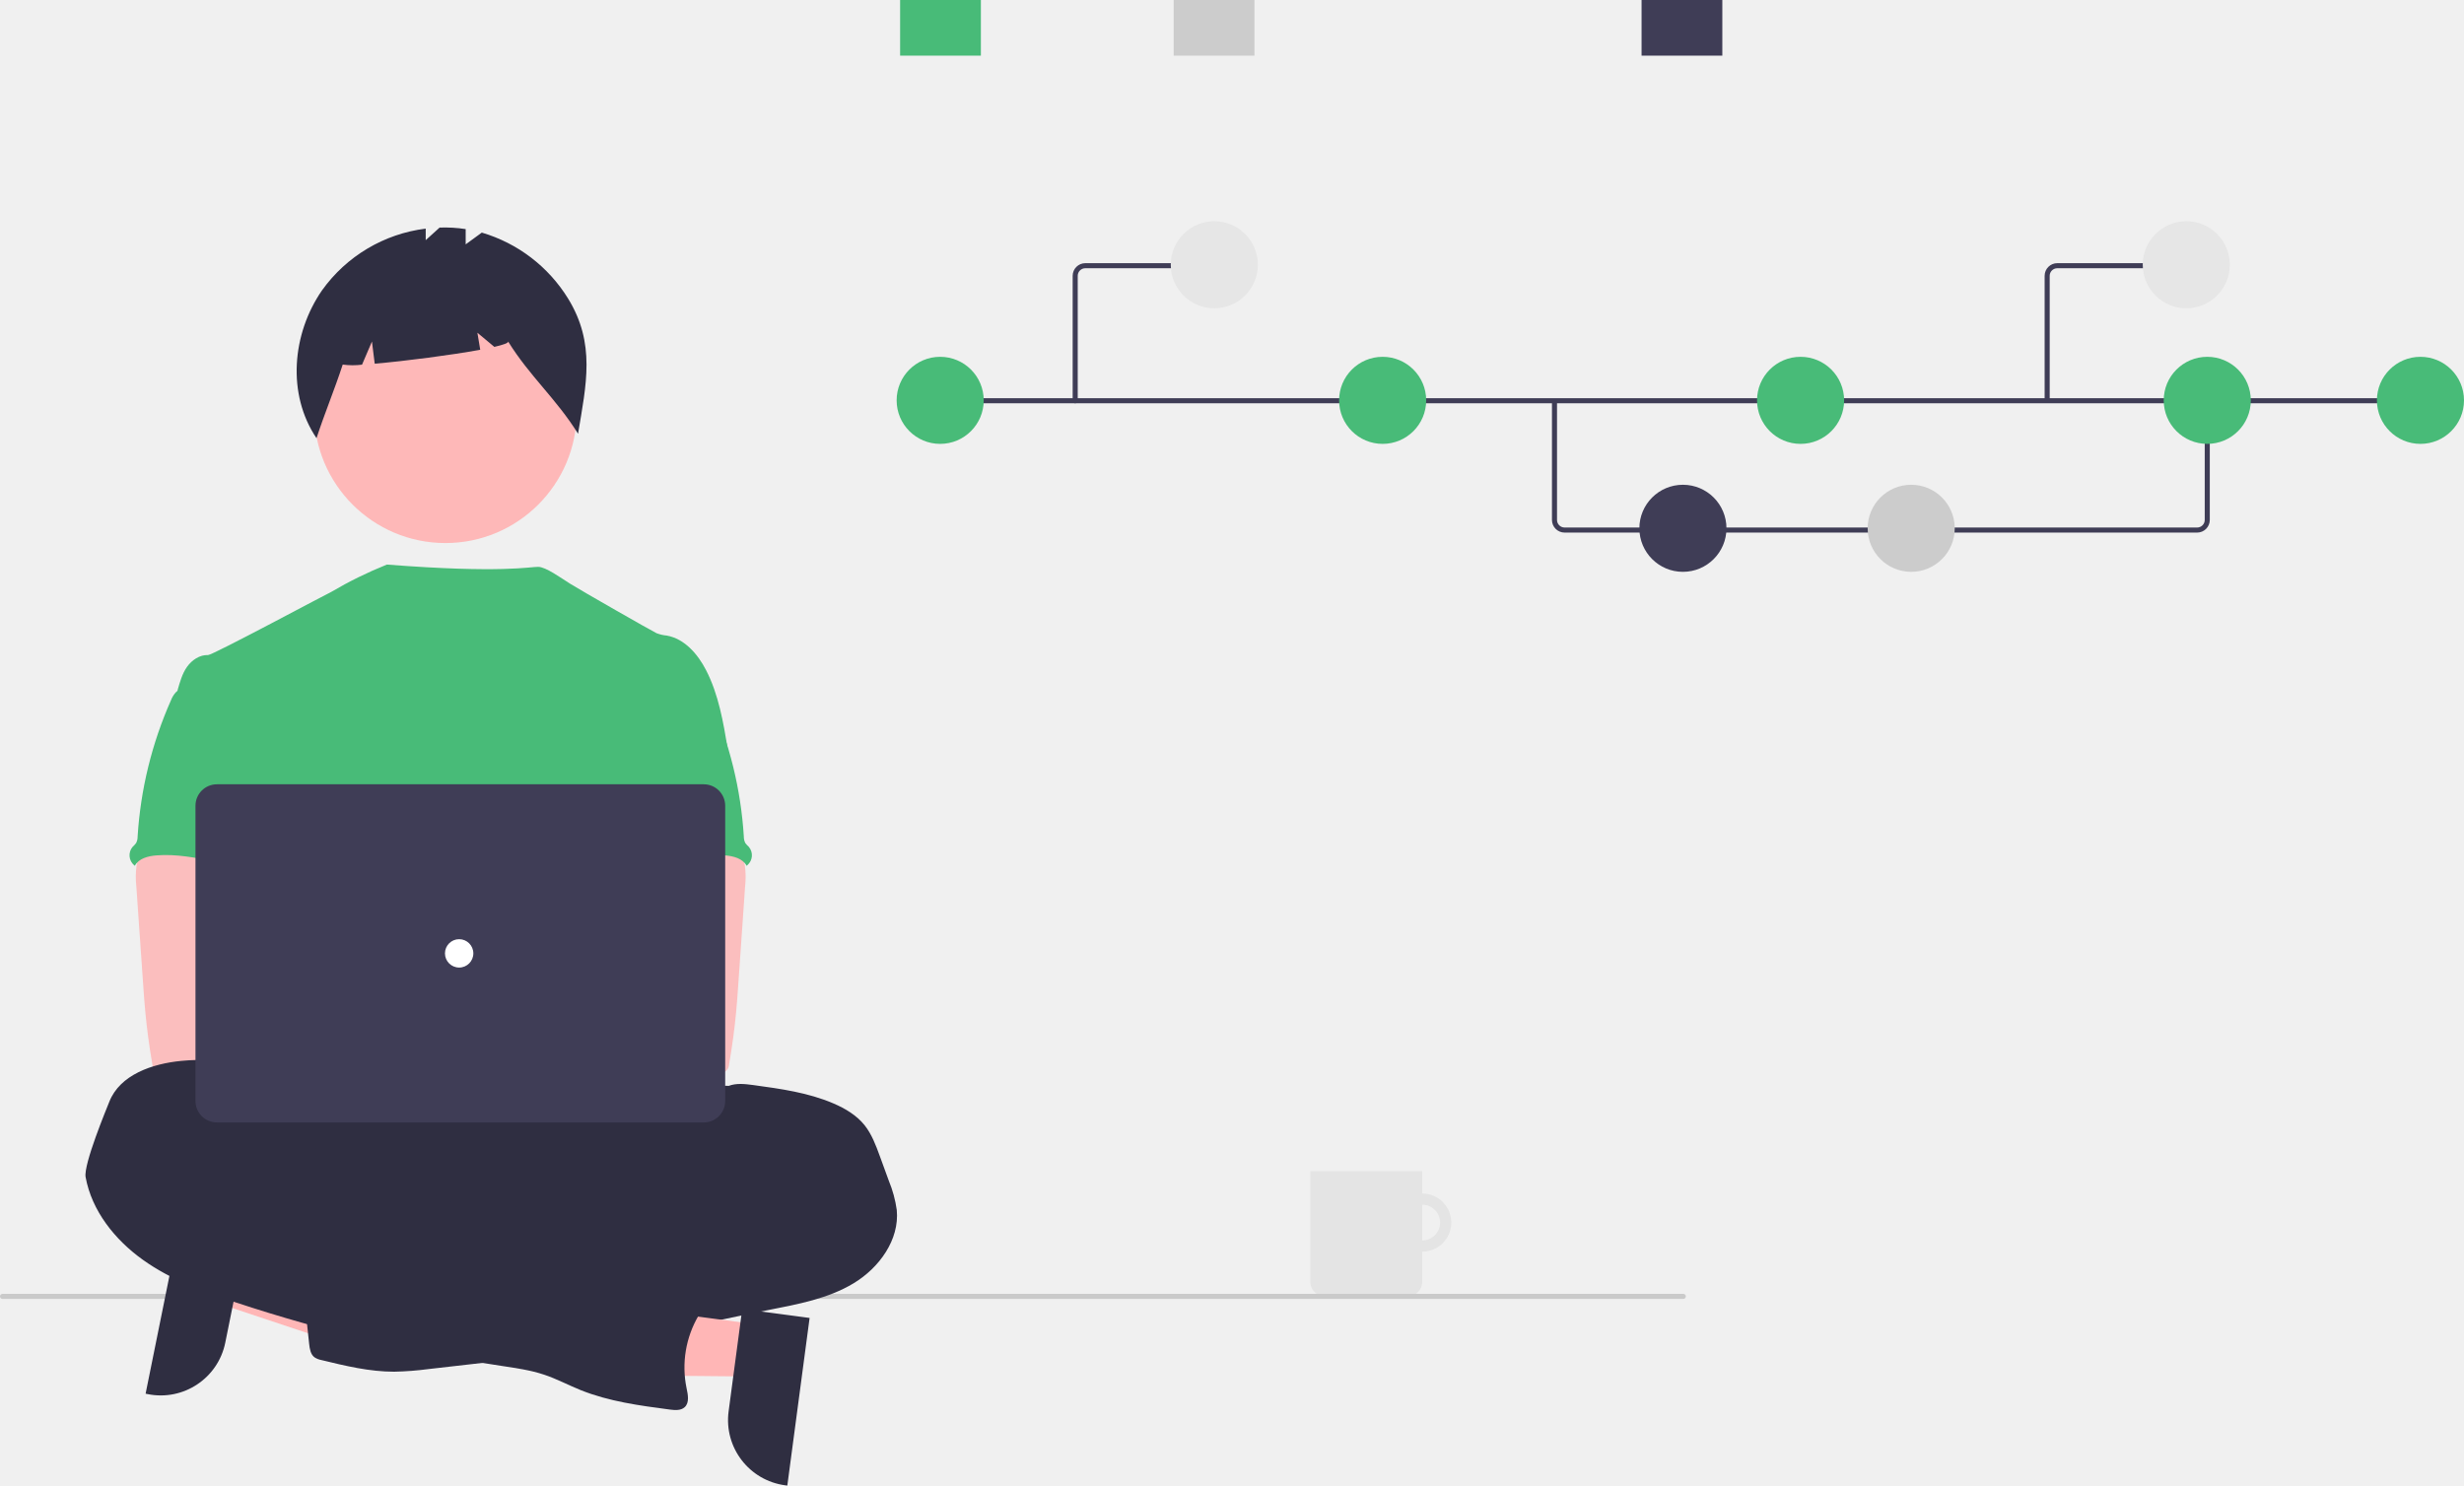
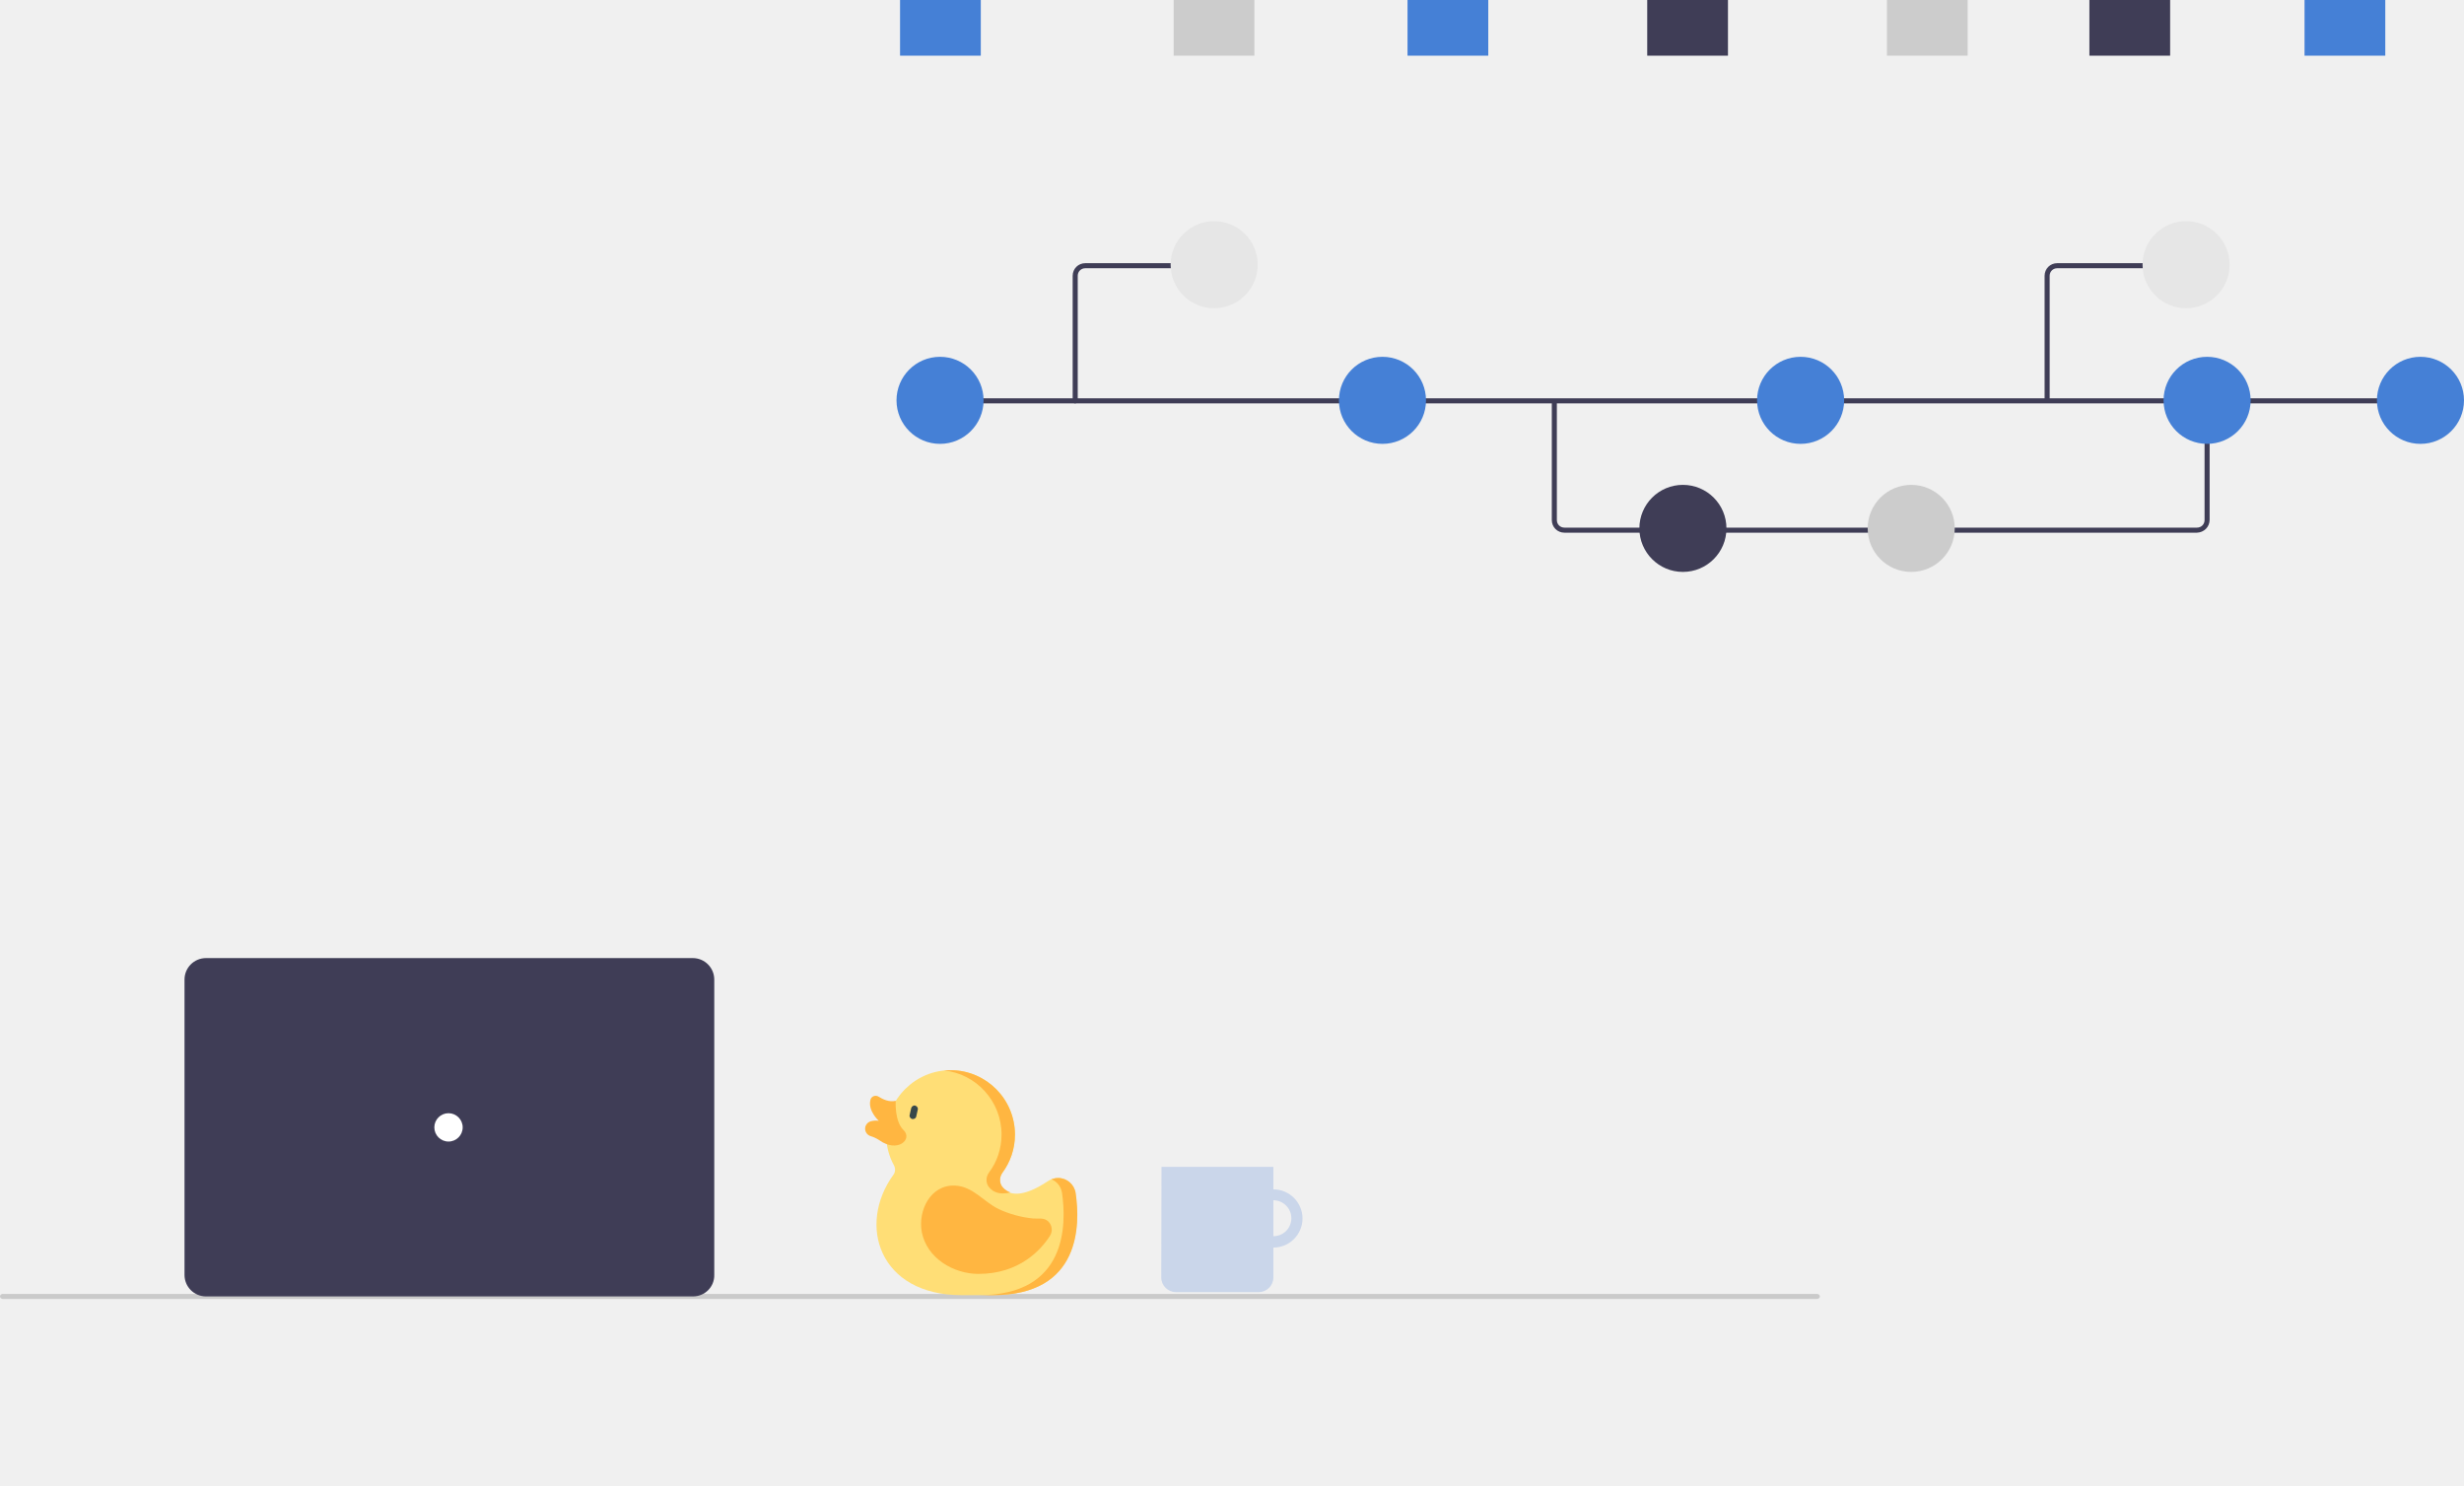
- <svg xmlns="http://www.w3.org/2000/svg" id="e7334088-53de-4589-99a2-090044ddfc90" data-name="Layer 1" width="973.461" height="587.025" viewBox="0 0 973.461 587.025">
-   <g id="f9b32178-6d95-472d-b482-6662972666de" data-name="Group 100">
-     <path id="f4b94a19-cbe0-459a-95a6-6ea3b3d72055" data-name="Path 1465" d="M675.147,628.1a11.49,11.49,0,1,0,11.49,11.49h0A11.49,11.49,0,0,0,675.147,628.1Zm0,18.561a7.071,7.071,0,1,1,7.071-7.071v0A7.071,7.071,0,0,1,675.147,646.661Z" transform="translate(-113.2693 -156.4874)" fill="#e4e4e4" />
-     <path id="abc0e0b3-f22e-4bee-9929-c6879640924e" data-name="Path 1467" d="M630.954,619.261h44.193v43.739a5.757,5.757,0,0,1-5.757,5.757h-32.679a5.757,5.757,0,0,1-5.757-5.757V619.261Z" transform="translate(-113.2693 -156.4874)" fill="#e4e4e4" />
+ <svg xmlns="http://www.w3.org/2000/svg" version="1.1" id="e7334088-53de-4589-99a2-090044ddfc90" x="0px" y="0px" viewBox="0 0 973.5 587" style="enable-background:new 0 0 973.5 587;" xml:space="preserve">
+   <style type="text/css">
+ 	.st0{fill:#CAD6EA;}
+ 	.st1{fill:#CACACA;}
+ 	.st2{fill:#FBBEBE;}
+ 	.st3{fill:#3F3D56;}
+ 	.st4{fill:#FFFFFF;}
+ 	.st5{fill:#4580D6;}
+ 	.st6{fill:#CCCCCC;}
+ 	.st7{fill:#E6E6E6;}
+ 	.st8{fill:#FFDE76;}
+ 	.st9{fill:#FFB641;}
+ 	.st10{fill:#38484A;}
+ </style>
+   <g id="f9b32178-6d95-472d-b482-6662972666de">
+     <path id="f4b94a19-cbe0-459a-95a6-6ea3b3d72055" class="st0" d="M503.1,470c-6.3,0-11.5,5.1-11.5,11.5s5.1,11.5,11.5,11.5   c6.3,0,11.5-5.1,11.5-11.5l0,0l0,0C514.6,475.1,509.4,470,503.1,470z M503.1,488.5c-3.9,0-7.1-3.2-7.1-7.1s3.2-7.1,7.1-7.1   s7.1,3.2,7.1,7.1l0,0l0,0C510.2,485.4,507,488.5,503.1,488.5z" />
+     <path id="abc0e0b3-f22e-4bee-9929-c6879640924e" class="st0" d="M458.9,461.1h44.2v43.7c0,3.2-2.6,5.8-5.8,5.8l0,0h-32.7   c-3.2,0-5.8-2.6-5.8-5.8l0,0L458.9,461.1L458.9,461.1z" />
  </g>
-   <path id="e24b6f19-a0a0-4e73-9cfc-bbb7635ad236" data-name="Path 944" d="M778.403,669.758h-664.237a1.006,1.006,0,0,1,0-2h664.237a1.006,1.006,0,0,1,0,2Z" transform="translate(-113.2693 -156.4874)" fill="#cacaca" />
-   <polygon points="89.41 494.381 85.302 514.694 161.695 540.208 167.759 510.228 89.41 494.381" fill="#ffb6b6" />
-   <path d="M210.36,647.029l-8.091,40.003-0.0.002a26.011,26.011,0,0,1-30.65,20.335l-.828-.168,13.248-65.496Z" transform="translate(-113.2693 -156.4874)" fill="#2f2e41" />
-   <circle id="fd4e5ab9-ffc8-4bbb-9267-3af70c31dae1" data-name="Ellipse 276" cx="175.979" cy="162.713" r="51.871" fill="#feb8b8" />
-   <path id="a8c9bbe2-1461-49cf-8211-f8d251166dc5" data-name="Path 1461" d="M337.697,274.45a59.907,59.907,0,0,0-34.081-26.052l-6.368,4.647v-6.034a55.143,55.143,0,0,0-10.3-.6l-5.494,4.971v-4.558a59.335,59.335,0,0,0-40.932,24.347c-11.931,17.2-13.945,41.129-2.21,58.467,3.221-9.9,7.131-19.189,10.353-29.088a29.299,29.299,0,0,0,7.633.037l3.919-9.145,1.095,8.758c12.148-1.058,30.166-3.382,41.682-5.511l-1.12-6.719,6.7,5.583c3.528-.812,5.623-1.549,5.45-2.112,8.565,13.808,19.047,22.627,27.611,36.435C344.888,308.406,348.632,292.217,337.697,274.45Z" transform="translate(-113.2693 -156.4874)" fill="#2f2e41" />
-   <ellipse id="f6be96d1-713f-4c17-812c-ecd79c56fe95" data-name="Ellipse 260" cx="192.856" cy="464.787" rx="133.56" ry="37.359" fill="#2f2e41" />
-   <path d="M400.808,452.588c-1.784-10.731-3.624-21.668-8.611-31.335-3.278-6.332-8.481-12.366-15.495-13.618a14.99,14.99,0,0,1-4.035-.934c-2.055-.99-29.673-16.756-34.063-19.502-3.769-2.357-9.719-6.722-12.719-6.722-3.018-.066-14.591,2.627-59.76-.904a163.141,163.141,0,0,0-22.01,10.822c-.146-.096-46.882,25.001-48.638,24.935-3.325-.14-6.416,1.989-8.322,4.67-1.906,2.681-2.8,6-3.736,9.209,10.208,22.733,19.548,45.495,29.757,68.228a5.821,5.821,0,0,1,.738,2.8,6.834,6.834,0,0,1-1.27,2.8c-5.006,8.042-4.847,18.157-4.3,27.609.547,9.452,1.224,19.436-3,27.908-1.149,2.326-2.643,4.455-3.736,6.781-2.559,5.268-3.484,22.117-1.989,27.777l187.267,5.365C382.86,587.409,400.808,452.588,400.808,452.588Z" transform="translate(-113.2693 -156.4874)" fill="#48bb78" />
-   <path id="eb41f72e-aba6-4a16-bf55-c7027d2f1a4b" data-name="Path 1421" d="M167.233,498.445a33.063,33.063,0,0,0-.112,8.154l2.684,38.546c.252,3.633.5,7.257.841,10.881.644,7.033,1.606,14.01,2.8,20.977a3.736,3.736,0,0,0,3.829,3.633c11.815,2.5,24.022,2.4,36.08,1.719,18.4-1.027,65.474-2.97,68.35-6.706s1.2-9.779-2.55-12.8-65.871-10.386-65.871-10.386c.607-4.81,2.438-9.34,4.175-13.907,3.12-8.1,6.034-16.466,6.09-25.143s-3.213-17.8-10.321-22.771c-5.847-4.081-13.375-4.838-20.5-4.67-5.184.149-14.141-1.093-18.876.934C170.105,488.556,167.933,494.776,167.233,498.445Z" transform="translate(-113.2693 -156.4874)" fill="#fbbebe" />
-   <path id="a363f2f7-2464-40a1-ad01-344825aa0b75" data-name="Path 1423" d="M401.141,585.578c3.11-1.186,6.538-.757,9.872-.308,10.732,1.466,21.622,2.97,31.569,7.257,4.67,2,9.116,4.67,12.273,8.6,2.8,3.54,4.436,7.874,5.987,12.142l3.587,9.826a47.3,47.3,0,0,1,3.129,11.516c1.121,11.759-6.921,22.845-17.036,28.954s-22.023,8.284-33.624,10.563-23.247,4.8-34.8,7.472a140.086,140.086,0,0,1-16.373,3.222c-12.366,1.4-25.292-.663-37.042,3.428-4.67,1.635-9.256,4.063-14.1,5.193a87.745,87.745,0,0,1-9.751,1.485l-22.238,2.54a121.313,121.313,0,0,1-13.636,1.046c-9.713,0-19.268-2.3-28.7-4.6a7.258,7.258,0,0,1-2.8-1.13c-1.494-1.177-1.821-3.26-2.036-5.146q-1.429-12.525-2.5-25.077c-.224-2.718-.392-5.66,1.093-7.948,1.868-2.8,5.511-3.68,8.836-4.222a230.58,230.58,0,0,1,42.665-2.961c5.426-5.426,14.374-5.454,21.482-8.406a63.897,63.897,0,0,0,7.575-4.119,99.001,99.001,0,0,1,41.59-13.141,38.714,38.714,0,0,0,8.509-1.214c5.5-1.709,10.517-6.361,16.167-5.221.7-1.933,1.186-4.521,2.8-5.847.8-.682,1.793-1.139,2.531-1.868,1.56-1.578,1.7-4.063,1.466-6.267s-.757-4.464-.187-6.613a9.141,9.141,0,0,1,1.037-2.307C391.278,587.595,395.509,585.111,401.141,585.578Z" transform="translate(-113.2693 -156.4874)" fill="#2f2e41" />
-   <path id="b53ad979-99f4-4c6e-a0f8-957060c42096" data-name="Path 1430" d="M182.88,429.901a9.667,9.667,0,0,0-2.073,3.316,156.78,156.78,0,0,0-13.169,53.816,5.38,5.38,0,0,1-.607,2.606,11.403,11.403,0,0,1-1.373,1.485,5.156,5.156,0,0,0,.617,7.266q.127.107.261.206c1.541-2.9,5.23-3.848,8.509-4.1,15.7-1.242,31.036,6.062,46.783,5.511-1.111-3.839-2.709-7.528-3.615-11.413-4.007-17.251,5.987-36.033-.14-52.649-1.224-3.325-3.269-6.594-6.491-8.051a17.291,17.291,0,0,0-4.156-1.1c-3.979-.719-11.9-3.792-15.747-2.559-1.42.458-1.98,1.793-3.157,2.6C186.734,427.977,184.362,428.397,182.88,429.901Z" transform="translate(-113.2693 -156.4874)" fill="#48bb78" />
-   <path id="a1197c30-bfd4-4098-bcf9-2468e7a33bf1" data-name="Path 1421" d="M400.921,486.906c-4.735-2.027-13.692-.785-18.876-.934-7.125-.168-14.653.589-20.5,4.67-7.108,4.971-10.377,14.094-10.321,22.771s2.97,17.043,6.09,25.143c1.737,4.567,3.568,9.097,4.175,13.907,0,0-62.121,7.365-65.871,10.386s-5.426,9.064-2.55,12.8,92.615,7.487,104.43,4.987a3.736,3.736,0,0,0,3.829-3.633c1.194-6.967,2.156-13.944,2.8-20.977.341-3.624.589-7.248.841-10.881l2.684-38.546a33.064,33.064,0,0,0-.112-8.154C406.84,494.776,404.668,488.556,400.921,486.906Z" transform="translate(-113.2693 -156.4874)" fill="#fbbebe" />
-   <path id="ebe46053-6aac-4aa7-8615-21a6fa79538d" data-name="Path 1430" d="M386.251,426.835c-1.177-.807-1.737-2.142-3.157-2.6-3.847-1.233-11.768,1.84-15.747,2.559a17.291,17.291,0,0,0-4.156,1.1c-3.222,1.457-5.267,4.726-6.491,8.051-6.127,16.616,3.867,35.398-.14,52.649-.906,3.885-2.504,7.574-3.615,11.413,15.747.551,31.083-6.753,46.783-5.511,3.279.252,6.968,1.2,8.509,4.1q.134-.099.261-.206a5.156,5.156,0,0,0,.617-7.266,11.401,11.401,0,0,1-1.373-1.485,5.38,5.38,0,0,1-.607-2.606,156.78,156.78,0,0,0-13.169-53.816,9.667,9.667,0,0,0-2.073-3.316C390.411,428.397,388.039,427.977,386.251,426.835Z" transform="translate(-113.2693 -156.4874)" fill="#48bb78" />
-   <polygon points="299.243 523.378 296.513 543.921 215.975 543.166 220.005 512.846 299.243 523.378" fill="#ffb6b6" />
-   <path d="M433.122,677.272l-8.804,66.24-.838-.111a26.011,26.011,0,0,1-22.356-29.208l0-.002,5.377-40.457Z" transform="translate(-113.2693 -156.4874)" fill="#2f2e41" />
-   <path id="a0b0f7ea-4ed9-4447-aa64-e2335b2c3196" data-name="Path 1427" d="M223.039,595.974c0,.934-1.466,0-1.6-1-1.027-7.556-7.024-13.786-14.01-16.812s-14.944-3.185-22.509-2.466c-11.441,1.083-24.284,5.464-28.468,16.158-.99,2.5-10.264,24.76-9.359,29.766,2.438,13.356,11.572,24.779,22.64,32.69s24,12.637,36.9,16.9a639.949,639.949,0,0,0,104.607,24.984c5.753.869,11.563,1.672,17.073,3.521,4.931,1.653,9.545,4.128,14.365,6.071,11.208,4.5,23.266,6.108,35.211,7.687,2.036.262,4.371.448,5.875-.934,1.943-1.8,1.3-4.941.747-7.528a40.488,40.488,0,0,1,4.773-28.729c2-3.362,4.6-6.809,4.222-10.7-.448-4.539-4.969-7.752-9.471-8.481s-9.078.346-13.6.934a7.285,7.285,0,0,1-4.623-.458,9.235,9.235,0,0,1-1.812-1.606,20.482,20.482,0,0,0-23.854-3.334c-1.672.934-4.2-1.149-5.94-1.933l-19.642-8.892c-22.565-10.208-45.242-20.464-69.115-26.927a14.514,14.514,0,0,1-5.324-2.214c-1.186-.934-2.036-2.2-3.129-3.241-2.382-2.251-5.7-3.148-8.555-4.745S222.385,599.177,223.039,595.974Z" transform="translate(-113.2693 -156.4874)" fill="#2f2e41" />
-   <circle cx="160.617" cy="411.99" r="14" fill="#fbbebe" />
-   <circle cx="191.617" cy="411.99" r="14" fill="#fbbebe" />
-   <path d="M391.305,600.024H198.966a8.48,8.48,0,0,1-8.47-8.47V474.868a8.48,8.48,0,0,1,8.47-8.47H391.305a8.48,8.48,0,0,1,8.47,8.47V591.555A8.48,8.48,0,0,1,391.305,600.024Z" transform="translate(-113.2693 -156.4874)" fill="#3f3d56" />
-   <circle id="e793da3b-cee2-4a15-ae11-6dab45a6c728" data-name="Ellipse 263" cx="181.399" cy="376.724" r="5.604" fill="#fff" />
-   <path d="M981.299,366.94H731.406a5.006,5.006,0,0,1-5-5V314.84h2v47.1a3.003,3.003,0,0,0,3,3H981.299a3.003,3.003,0,0,0,3-3V314.51h2v47.429A5.006,5.006,0,0,1,981.299,366.94Z" transform="translate(-113.2693 -156.4874)" fill="#3f3d56" />
-   <rect x="371.397" y="157.352" width="587.22" height="2" fill="#3f3d56" />
-   <circle id="a67a4451-c7cc-402c-b29d-5a705f3c9418" data-name="Ellipse 264" cx="371.439" cy="158.196" r="17.202" fill="#48bb78" />
-   <circle id="abdb3fbf-f68e-433e-a33f-153626b38c76" data-name="Ellipse 266" cx="546.244" cy="158.196" r="17.202" fill="#48bb78" />
-   <circle id="ac293633-0933-4e21-a8aa-bc27ca4fbccc" data-name="Ellipse 268" cx="664.876" cy="208.757" r="17.202" fill="#3f3d56" />
-   <circle id="a0cd768d-b738-4d4b-9ab3-78ab535c7573" data-name="Ellipse 269" cx="755.063" cy="208.757" r="17.202" fill="#ccc" />
-   <circle id="b9eb3d2e-31e0-4fe2-be5c-79abb86bc227" data-name="Ellipse 270" cx="711.36" cy="158.196" r="17.202" fill="#48bb78" />
-   <circle id="aa04baac-fce0-420a-b86a-4a97f3079928" data-name="Ellipse 271" cx="956.259" cy="158.196" r="17.202" fill="#48bb78" />
-   <circle id="e92cf92c-058e-415c-ba96-766a57ee18d9" data-name="Ellipse 272" cx="872.029" cy="158.196" r="17.202" fill="#48bb78" />
-   <rect id="ac5bf8cc-574d-4509-9338-881c836fd832" data-name="Rectangle 207" x="648.539" width="31.906" height="21.99" fill="#3f3d56" />
-   <rect id="ad5a043d-52f1-4931-b771-e4991ef7f7f7" data-name="Rectangle 208" x="355.612" width="31.906" height="21.99" fill="#48bb78" />
-   <rect id="e5d95e83-bdd9-4322-95a9-5a9c4b449a8f" data-name="Rectangle 209" x="463.685" width="31.906" height="21.99" fill="#ccc" />
-   <path d="M538.051,315.84a1,1,0,0,1-1-1V265.477a5.006,5.006,0,0,1,5-5h48.675a1,1,0,0,1,0,2h-48.675a3.003,3.003,0,0,0-3,3v49.362A1,1,0,0,1,538.051,315.84Z" transform="translate(-113.2693 -156.4874)" fill="#3f3d56" />
-   <circle id="b0a7c1c1-8f27-441f-a84a-e44462cc473e" data-name="Ellipse 265" cx="479.744" cy="104.616" r="17.202" fill="#e6e6e6" />
-   <path d="M923.051,314.84h-2V265.477a5.006,5.006,0,0,1,5-5h48.675v2h-48.675a3.003,3.003,0,0,0-3,3Z" transform="translate(-113.2693 -156.4874)" fill="#3f3d56" />
-   <circle id="b3140cf1-cdb8-48ff-81af-ce41ed4f5739" data-name="Ellipse 265" cx="863.744" cy="104.616" r="17.202" fill="#e6e6e6" />
+   <path id="e24b6f19-a0a0-4e73-9cfc-bbb7635ad236" class="st1" d="M718,513.3H1c-0.6-0.1-1.1-0.6-1-1.1s0.4-0.8,1-0.9h717  c0.6,0.1,1.1,0.6,1,1.1C719,512.8,718.6,513.2,718,513.3z" />
+   <circle class="st2" cx="160.6" cy="412" r="14" />
+   <circle class="st2" cx="191.6" cy="412" r="14" />
+   <path class="st3" d="M273.8,512.3H81.4c-4.7,0-8.5-3.8-8.5-8.5V387.1c0-4.7,3.8-8.5,8.5-8.5h192.3c4.7,0,8.5,3.8,8.5,8.5v116.7  C282.3,508.5,278.5,512.3,273.8,512.3z" />
+   <circle id="e793da3b-cee2-4a15-ae11-6dab45a6c728" class="st4" cx="177.2" cy="445.5" r="5.6" />
+   <path class="st3" d="M868,210.5H618.1c-2.8,0-5-2.2-5-5v-47.1h2v47.1c0,1.7,1.3,3,3,3H868c1.7,0,3-1.3,3-3V158h2v47.4  C873,208.2,870.8,210.4,868,210.5z" />
+   <rect x="371.4" y="157.4" class="st3" width="587.2" height="2" />
+   <circle id="a67a4451-c7cc-402c-b29d-5a705f3c9418" class="st5" cx="371.4" cy="158.2" r="17.2" />
+   <circle id="abdb3fbf-f68e-433e-a33f-153626b38c76" class="st5" cx="546.2" cy="158.2" r="17.2" />
+   <circle id="ac293633-0933-4e21-a8aa-bc27ca4fbccc" class="st3" cx="664.9" cy="208.8" r="17.2" />
+   <circle id="a0cd768d-b738-4d4b-9ab3-78ab535c7573" class="st6" cx="755.1" cy="208.8" r="17.2" />
+   <circle id="b9eb3d2e-31e0-4fe2-be5c-79abb86bc227" class="st5" cx="711.4" cy="158.2" r="17.2" />
+   <circle id="aa04baac-fce0-420a-b86a-4a97f3079928" class="st5" cx="956.3" cy="158.2" r="17.2" />
+   <circle id="e92cf92c-058e-415c-ba96-766a57ee18d9" class="st5" cx="872" cy="158.2" r="17.2" />
+   <rect id="ac5bf8cc-574d-4509-9338-881c836fd832" x="650.8" class="st3" width="31.9" height="22" />
+   <rect id="ad5a043d-52f1-4931-b771-e4991ef7f7f7" x="355.6" class="st5" width="31.9" height="22" />
+   <rect id="e5d95e83-bdd9-4322-95a9-5a9c4b449a8f" x="463.7" class="st6" width="31.9" height="22" />
+   <path class="st3" d="M424.8,159.4c-0.6,0-1-0.4-1-1V109c0-2.8,2.2-5,5-5h48.7c0.6,0,1,0.4,1,1s-0.4,1-1,1h-48.7c-1.7,0-3,1.3-3,3  v49.4C425.8,158.9,425.3,159.4,424.8,159.4z" />
+   <circle id="b0a7c1c1-8f27-441f-a84a-e44462cc473e" class="st7" cx="479.7" cy="104.6" r="17.2" />
+   <path class="st3" d="M809.8,158.4h-2V109c0-2.8,2.2-5,5-5h48.7v2h-48.7c-1.7,0-3,1.3-3,3V158.4z" />
+   <circle id="b3140cf1-cdb8-48ff-81af-ce41ed4f5739" class="st7" cx="863.7" cy="104.6" r="17.2" />
+   <g>
+     <path class="st8" d="M379.9,511.8h12.3c34.8,0,34.5-27.8,32.7-40.3c-0.5-3.4-3.4-6-6.9-6l0,0c-1.4,0-2.7,0.4-3.9,1.2   c-10.5,7-15.5,5.4-17.8,2.8c-1.5-1.7-1.6-4.2-0.3-6c3.1-4.2,5-9.4,5-15.1c0-14-11.2-25.3-25.1-25.5c-14.1-0.2-25.7,11.3-25.8,25.4   c0,4.4,1.1,8.6,3.1,12.2c0.6,1.2,0.6,2.6-0.2,3.7C338.6,484,347.3,511.8,379.9,511.8z" />
+     <g>
+       <path class="st9" d="M396,463.5c3.1-4.2,5-9.4,5-15.1c0-14-11.2-25.3-25.1-25.5c-1,0-2,0-3,0.1c12.8,1.3,22.8,12.2,22.8,25.3    c0,5.6-1.8,10.9-5,15.1c-1.3,1.8-1.3,4.4,0.3,6c1.4,1.6,3.9,2.9,8.2,1.8c-1.2-0.4-2.1-1.1-2.8-1.8    C394.8,467.9,394.7,465.4,396,463.5z" />
+       <path class="st9" d="M386.9,511.8h5.4c34.8,0,34.5-27.8,32.7-40.3c-0.5-3.4-3.4-6-6.9-6l0,0c-0.9,0-1.8,0.2-2.7,0.5    c2.2,0.9,3.8,2.9,4.2,5.4C421.4,484,421.6,511.8,386.9,511.8z" />
+       <path class="st9" d="M408.1,481.5c-4.7-0.5-9.2-1.7-13.5-3.7c-6-2.9-10.2-9-17.3-9.3c-9.7-0.4-14.7,9.9-13.1,18.4    c2,10.3,12.5,16.5,22.4,16.5c16.3,0,24.8-9.7,28.2-15c1.2-1.8,0.9-4.2-0.6-5.7C412.4,481,410.3,481.7,408.1,481.5z" />
+     </g>
+     <path class="st10" d="M360.4,442.2c-0.7-0.2-1.2-0.9-1-1.6l0.6-2.7c0.2-0.7,0.9-1.2,1.6-1s1.2,0.9,1,1.6l-0.6,2.7   c-0.1,0.6-0.7,1-1.3,1C360.6,442.2,360.5,442.2,360.4,442.2z" />
+     <path class="st9" d="M347.2,433.4c-1.2-0.8-2.9-0.3-3.3,1.2c-1.1,4.4,3.3,8.3,3.3,8.3c-1.3-0.2-2.4,0-3.2,0.2   c-1.3,0.4-2.2,1.6-2.2,2.9l0,0c0,1.4,0.9,2.6,2.3,3c1,0.3,2.1,0.8,3.2,1.5c7.3,5.3,13.4-0.3,9.7-3.9c-3.7-3.6-3.1-11.6-3.1-11.6   C351.2,435.6,348.8,434.4,347.2,433.4z" />
+   </g>
+   <rect id="e5d95e83-bdd9-4322-95a9-5a9c4b449a8f_00000085947588060348278210000003609370191744615819_" x="745.5" class="st6" width="31.9" height="22" />
+   <rect id="ad5a043d-52f1-4931-b771-e4991ef7f7f7_00000084531279119578218960000008665820688731183782_" x="556.1" class="st5" width="31.9" height="22" />
+   <rect id="ac5bf8cc-574d-4509-9338-881c836fd832_00000161592984536858489950000007373349930206893756_" x="825.5" class="st3" width="31.9" height="22" />
+   <rect id="ad5a043d-52f1-4931-b771-e4991ef7f7f7_00000106126172827677494840000004533836142986258340_" x="910.5" class="st5" width="31.9" height="22" />
</svg>
